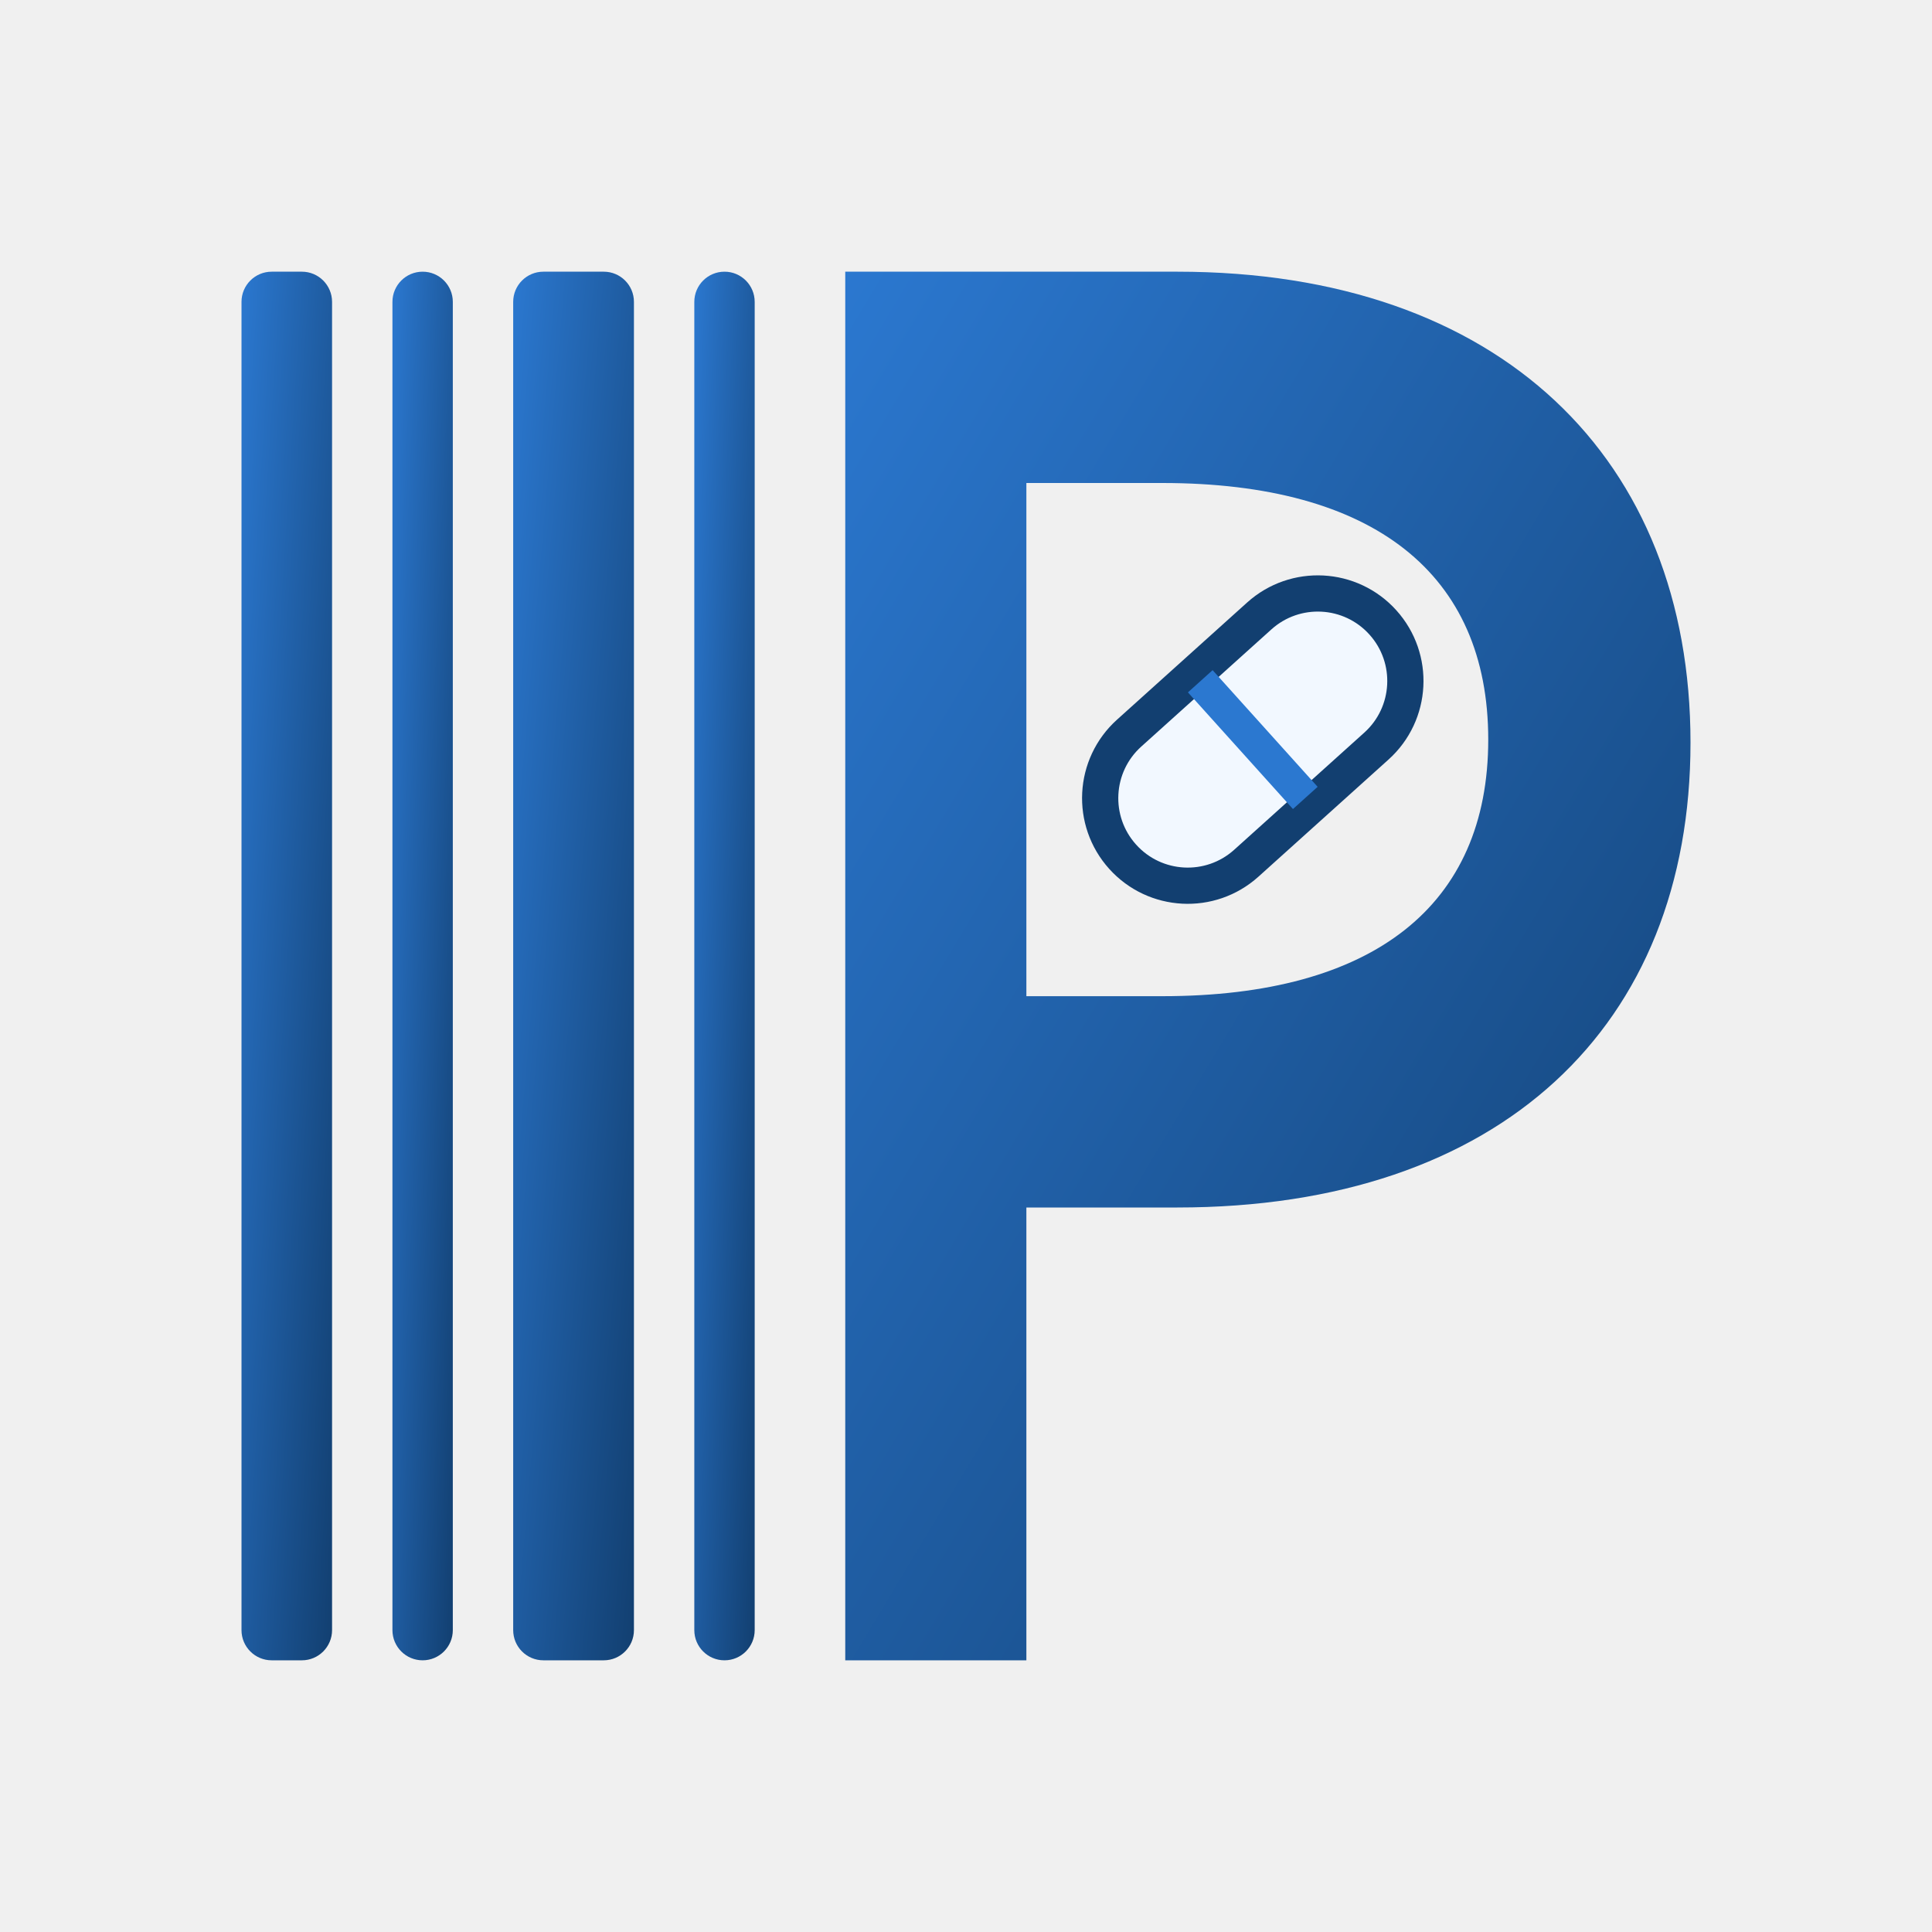
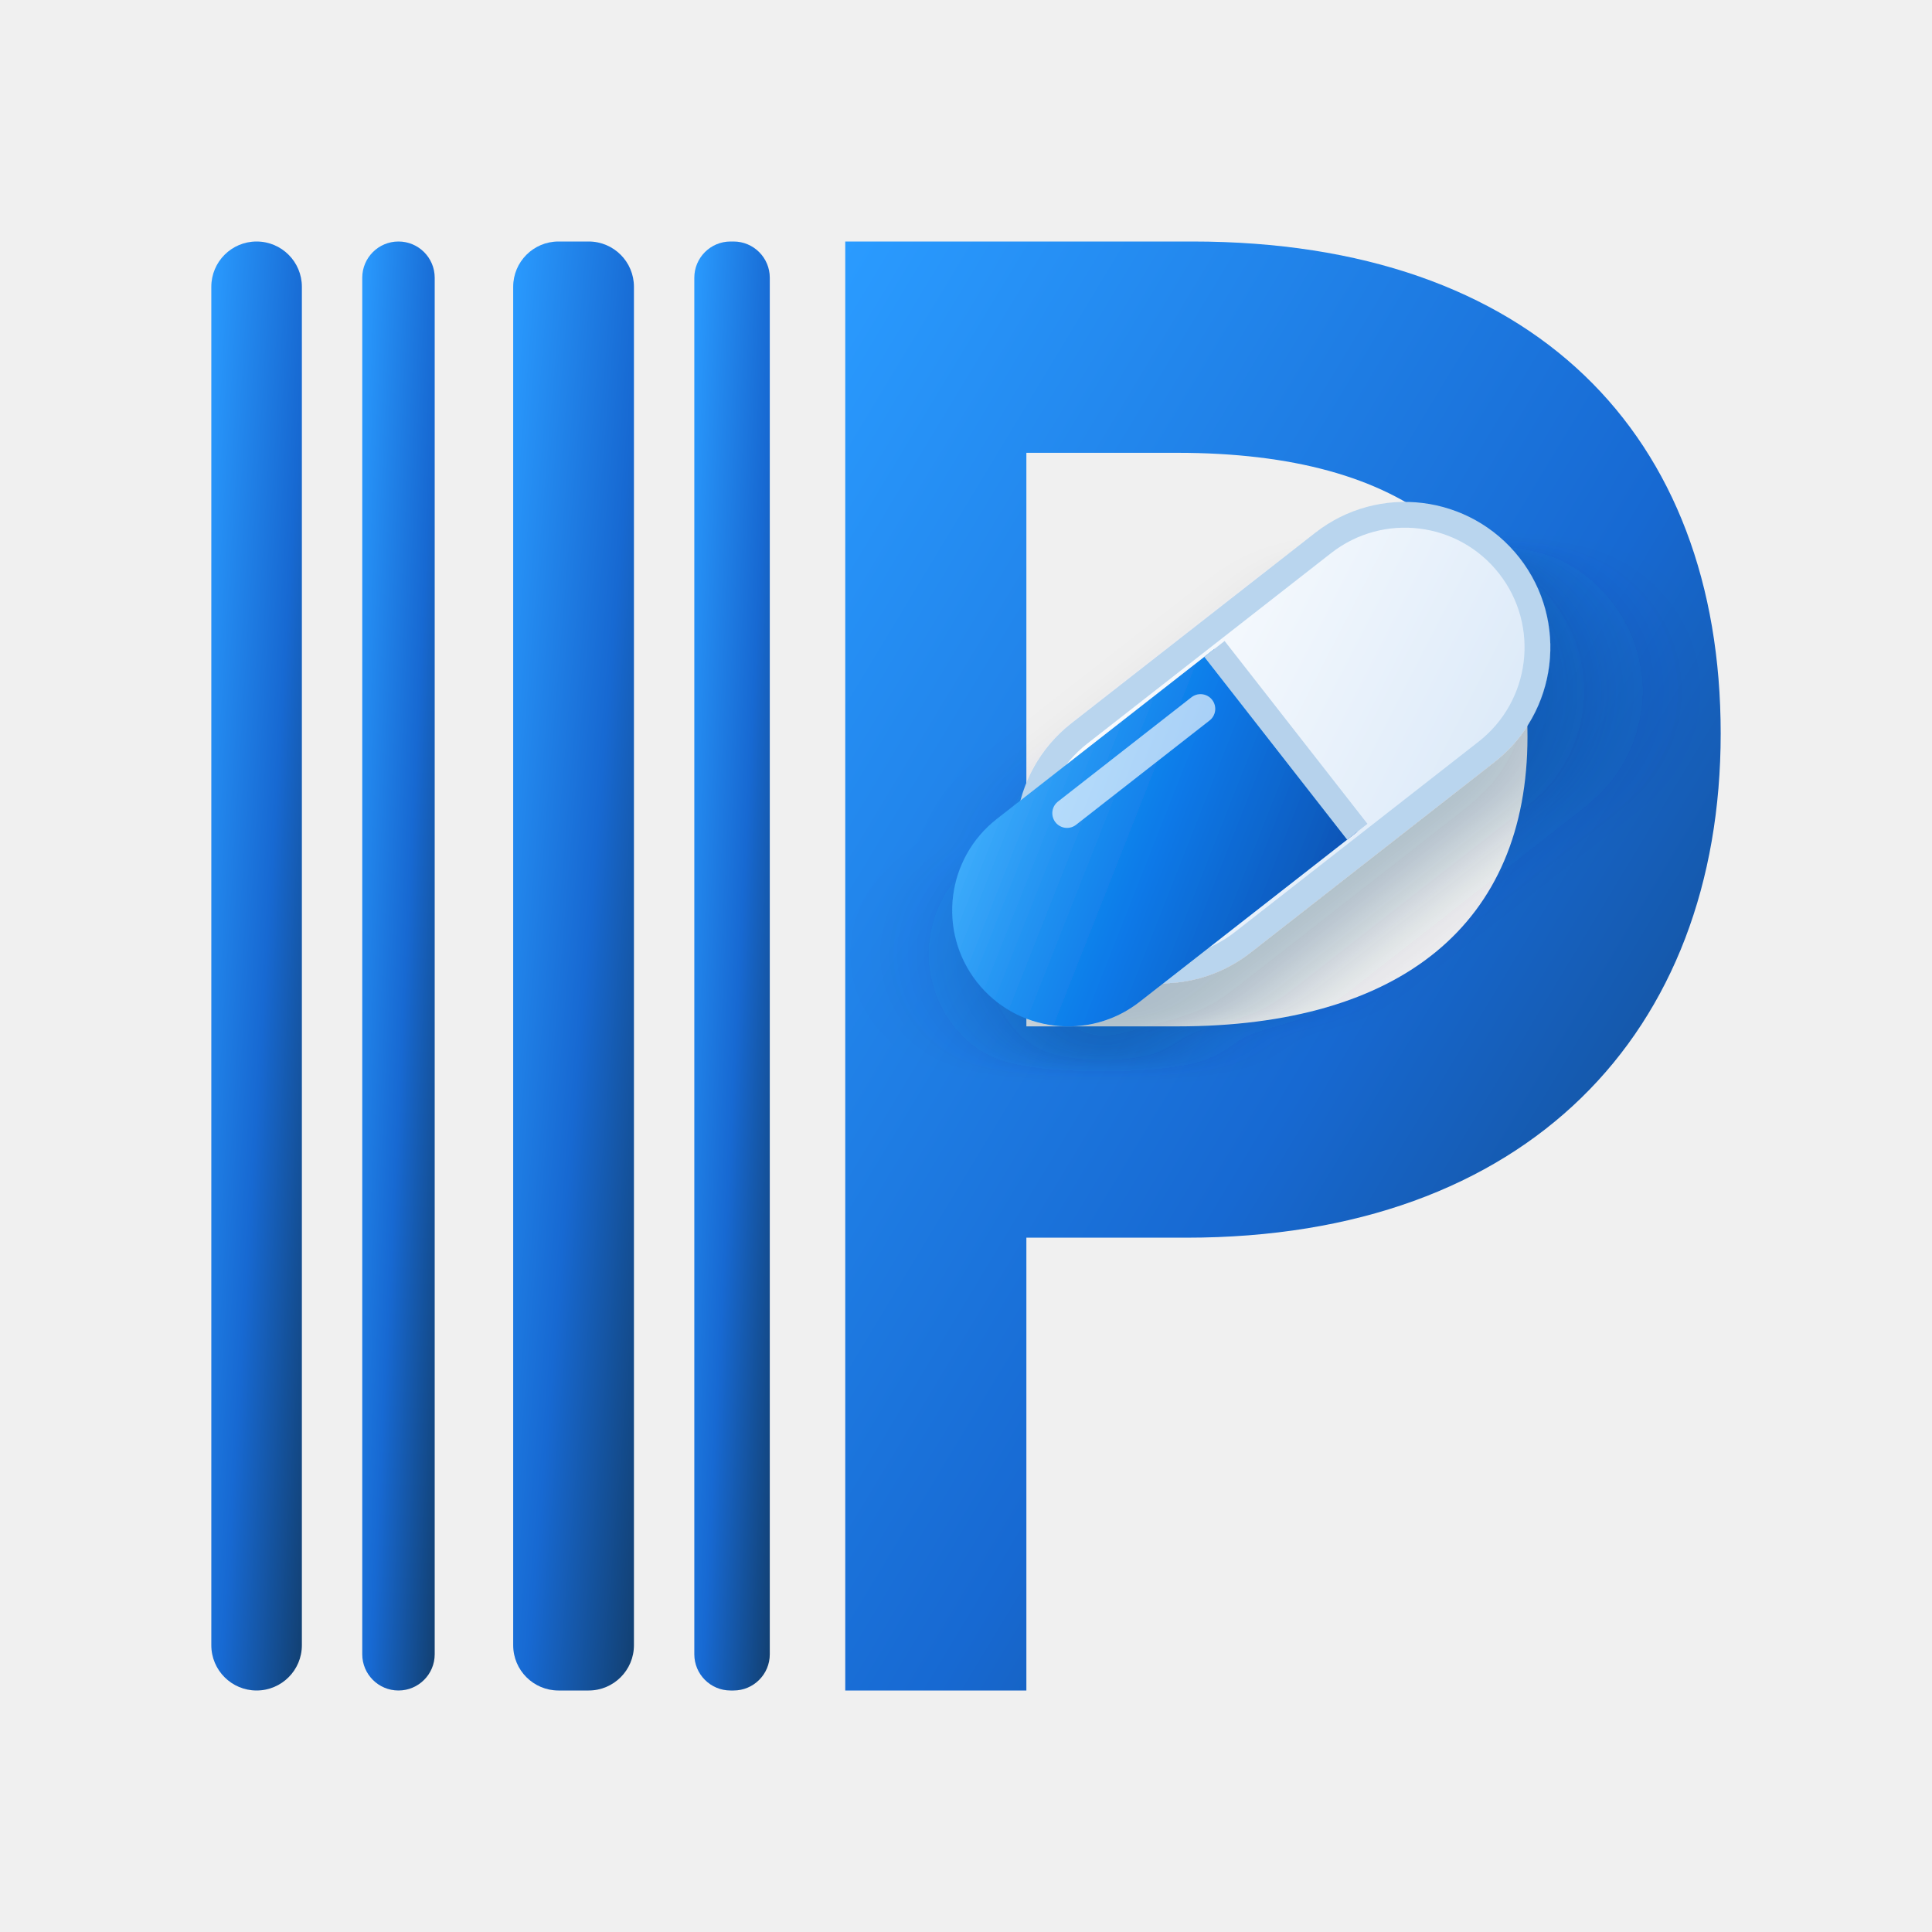
<svg xmlns="http://www.w3.org/2000/svg" viewBox="0 0 64 64" role="img" aria-label="PharmFlow">
  <defs>
    <linearGradient id="pfBlue" x1="0" y1="0" x2="1" y2="1">
-       <stop offset="0" stop-color="#2B78D0" />
+       <stop offset="0" stop-color="#2A9BFF" />
+       <stop offset=".55" stop-color="#1769D2" />
      <stop offset="1" stop-color="#123F70" />
    </linearGradient>
+     <linearGradient id="capBlue" x1="0" y1="0" x2="1" y2="1">
+       <stop offset="0" stop-color="#49B7FF" />
+       <stop offset=".55" stop-color="#0879E8" />
+       <stop offset="1" stop-color="#0754B5" />
+     </linearGradient>
+     <linearGradient id="capWhite" x1="0" y1="0" x2="1" y2="1">
+       <stop offset="0" stop-color="#fff" />
+       <stop offset="1" stop-color="#D9E8F8" />
+     </linearGradient>
+     <filter id="softShadow" x="-30%" y="-30%" width="160%" height="160%">
+       <feDropShadow dx="0" dy="1.5" stdDeviation="1.2" flood-color="#0B3764" flood-opacity=".28" />
+     </filter>
  </defs>
  <g fill="url(#pfBlue)">
-     <rect x="8" y="9" width="3" height="46" rx="1" />
-     <rect x="13" y="9" width="2" height="46" rx="1" />
-     <rect x="17" y="9" width="4" height="46" rx="1" />
-     <rect x="23" y="9" width="2" height="46" rx="1" />
-     <path d="M28 9h11c10.7 0 17 6.2 17 15.6S49.7 40 39 40h-5v15h-6V9zm6 7v17h4.5c7 0 10.8-3 10.8-8.5S45.5 16 38.5 16H34z" />
+     <rect x="7" y="8" width="3" height="48" rx="1.5" />
+     <rect x="12" y="8" width="2.4" height="48" rx="1.2" />
+     <rect x="17" y="8" width="4" height="48" rx="1.5" />
+     <rect x="23" y="8" width="2.5" height="48" rx="1.2" />
+     <path d="M28 8h11.5C50.8 8 57 14.4 57 24.3 57 34.2 50.6 41 39.3 41H34v15h-6V8zm6 7v19h5c7.4 0 11.6-3.4 11.6-9.6C50.6 18.2 46.6 15 39 15h-5z" />
  </g>
-   <g transform="translate(41.5 24.5) rotate(-42)">
-     <rect x="-5.8" y="-2.9" width="11.6" height="5.8" rx="2.9" fill="#F2F8FF" stroke="#123F70" stroke-width="1.2" />
-     <path d="M0 -2.6v5.2" stroke="#2B78D0" stroke-width="1.1" />
+   <g transform="translate(42.5 24.6) rotate(-38) scale(1.22)" filter="url(#softShadow)">
+     <rect x="-7.8" y="-3.6" width="15.6" height="7.2" rx="3.6" fill="url(#capWhite)" stroke="#B9D5EE" stroke-width=".7" />
+     <path d="M-7.4-3.15h7.5v6.3h-7.5a3.15 3.15 0 0 1 0-6.3z" fill="url(#capBlue)" />
+     <path d="M.1-3.15v6.3" stroke="#B6D2EC" stroke-width=".7" />
+     <path d="M-5.8-2.1h4.6" stroke="#fff" stroke-width=".8" stroke-linecap="round" opacity=".65" />
  </g>
</svg>
